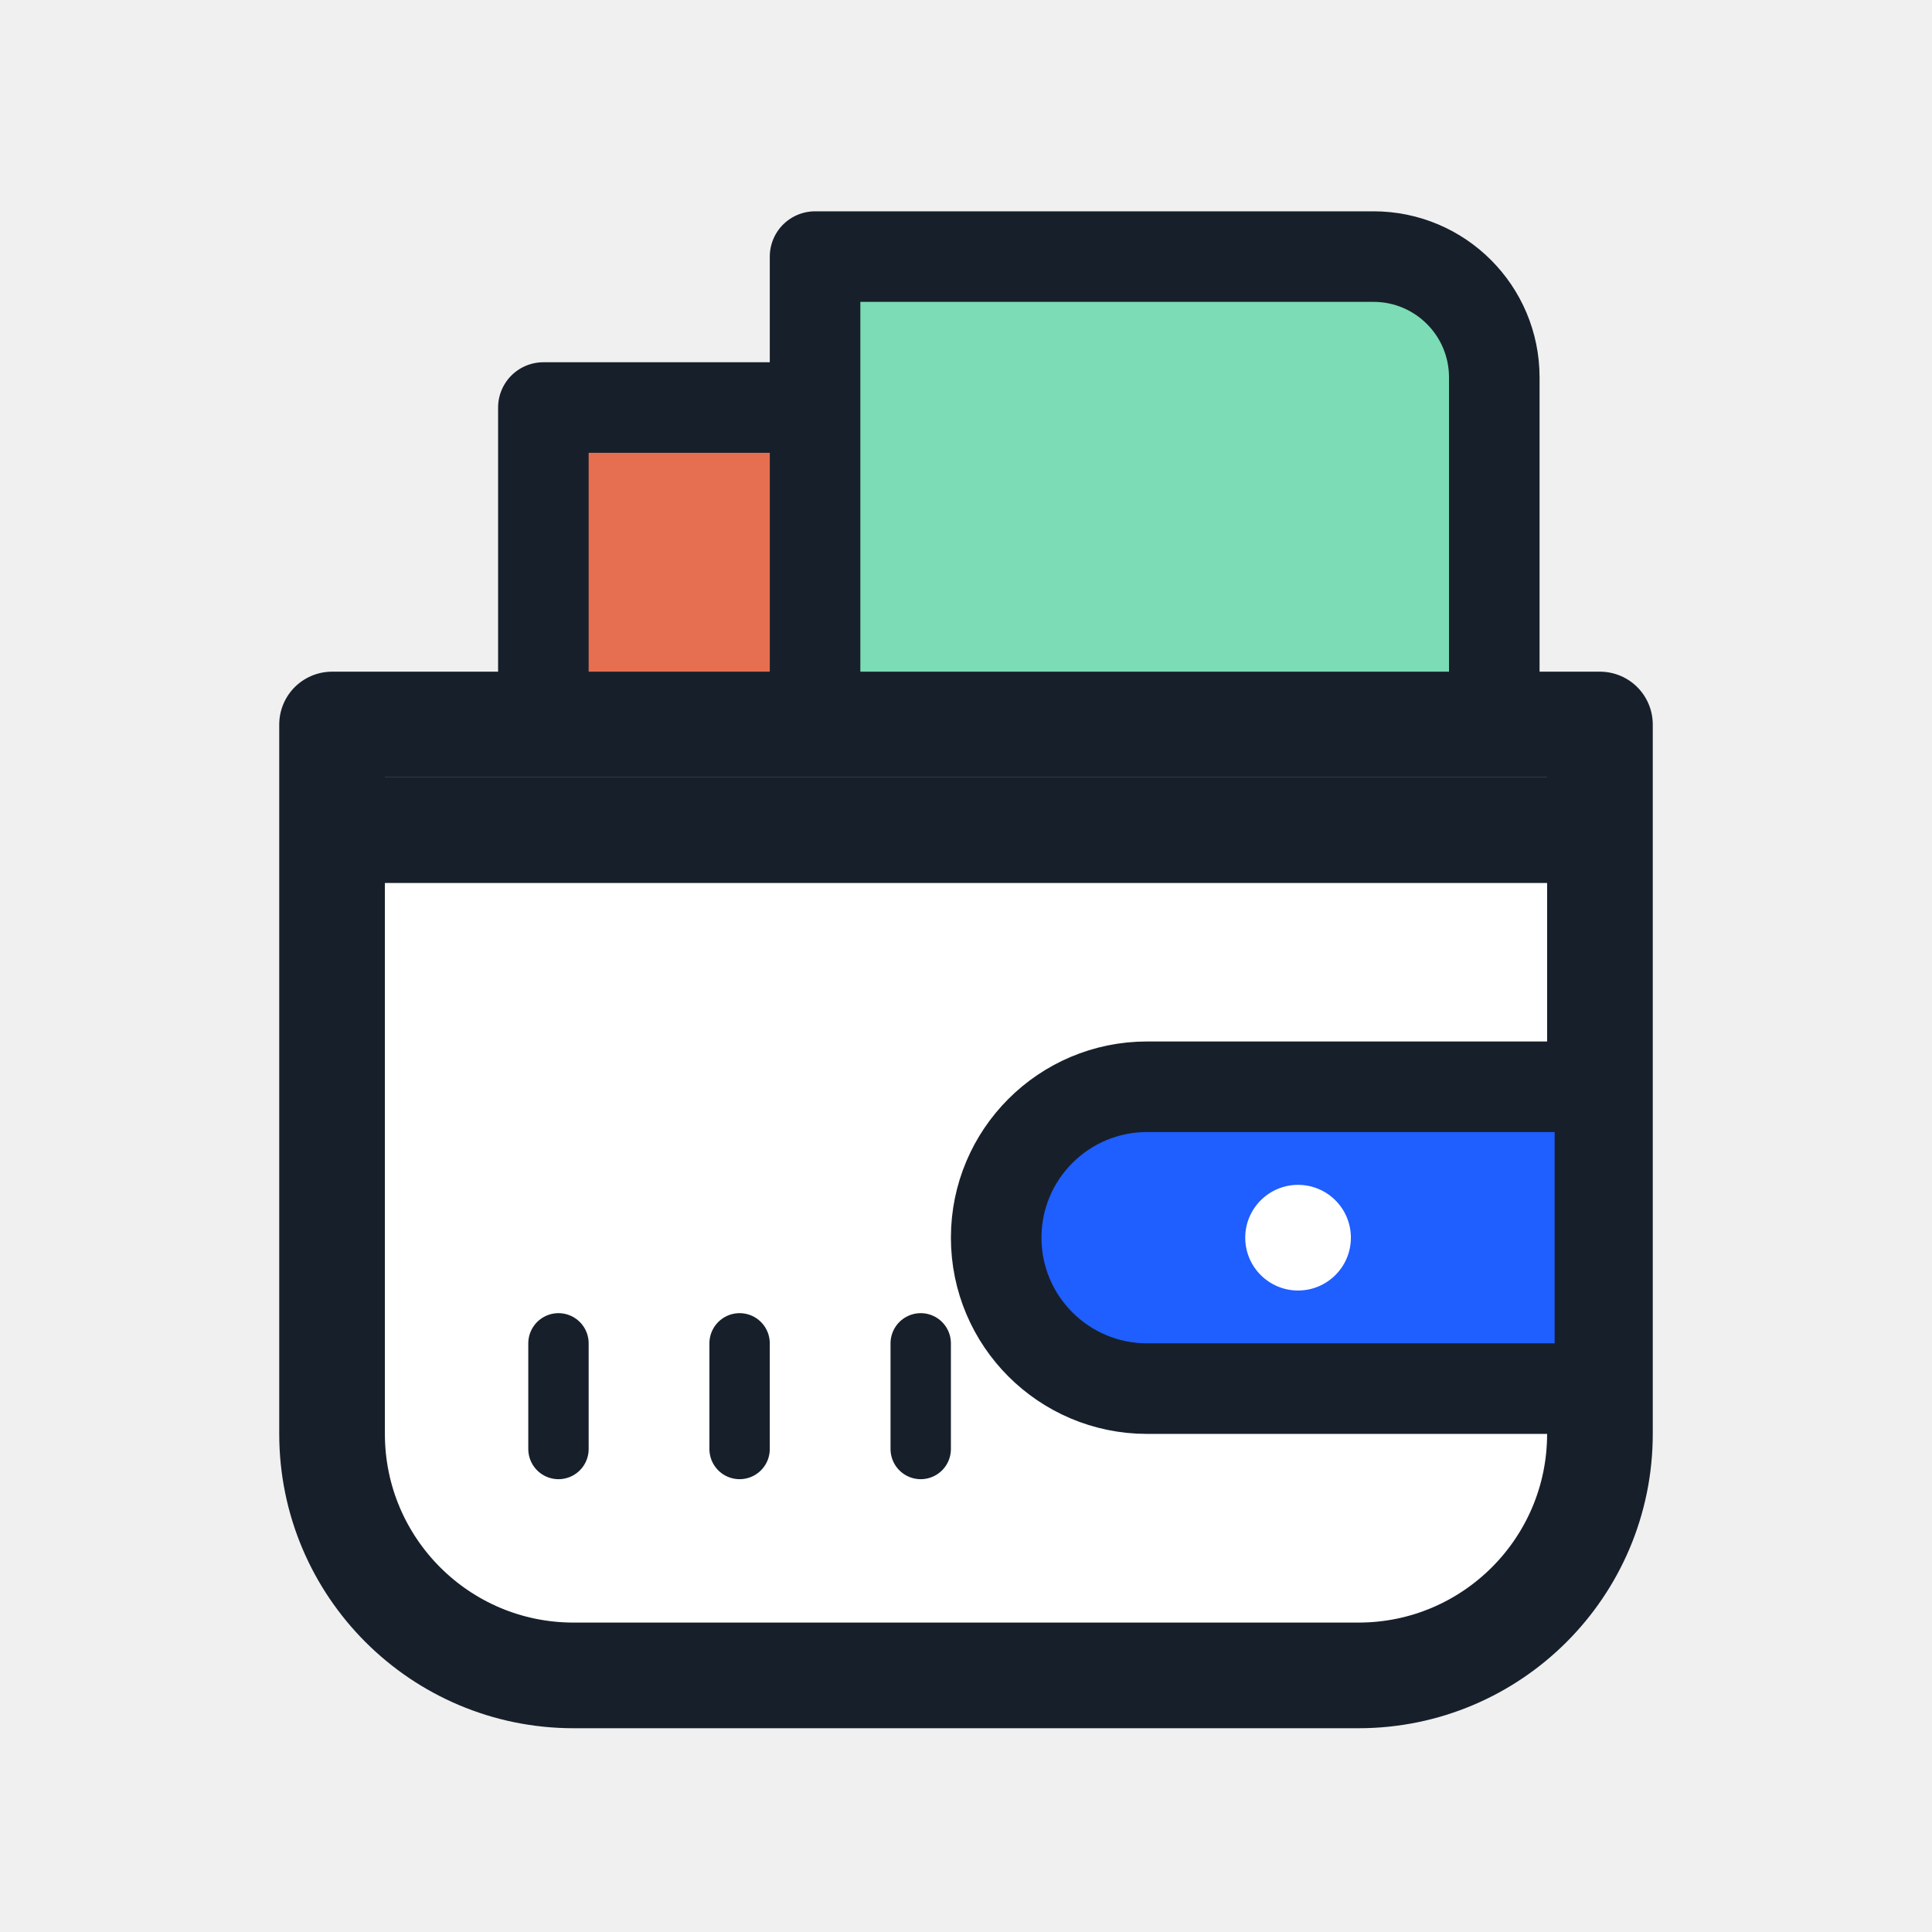
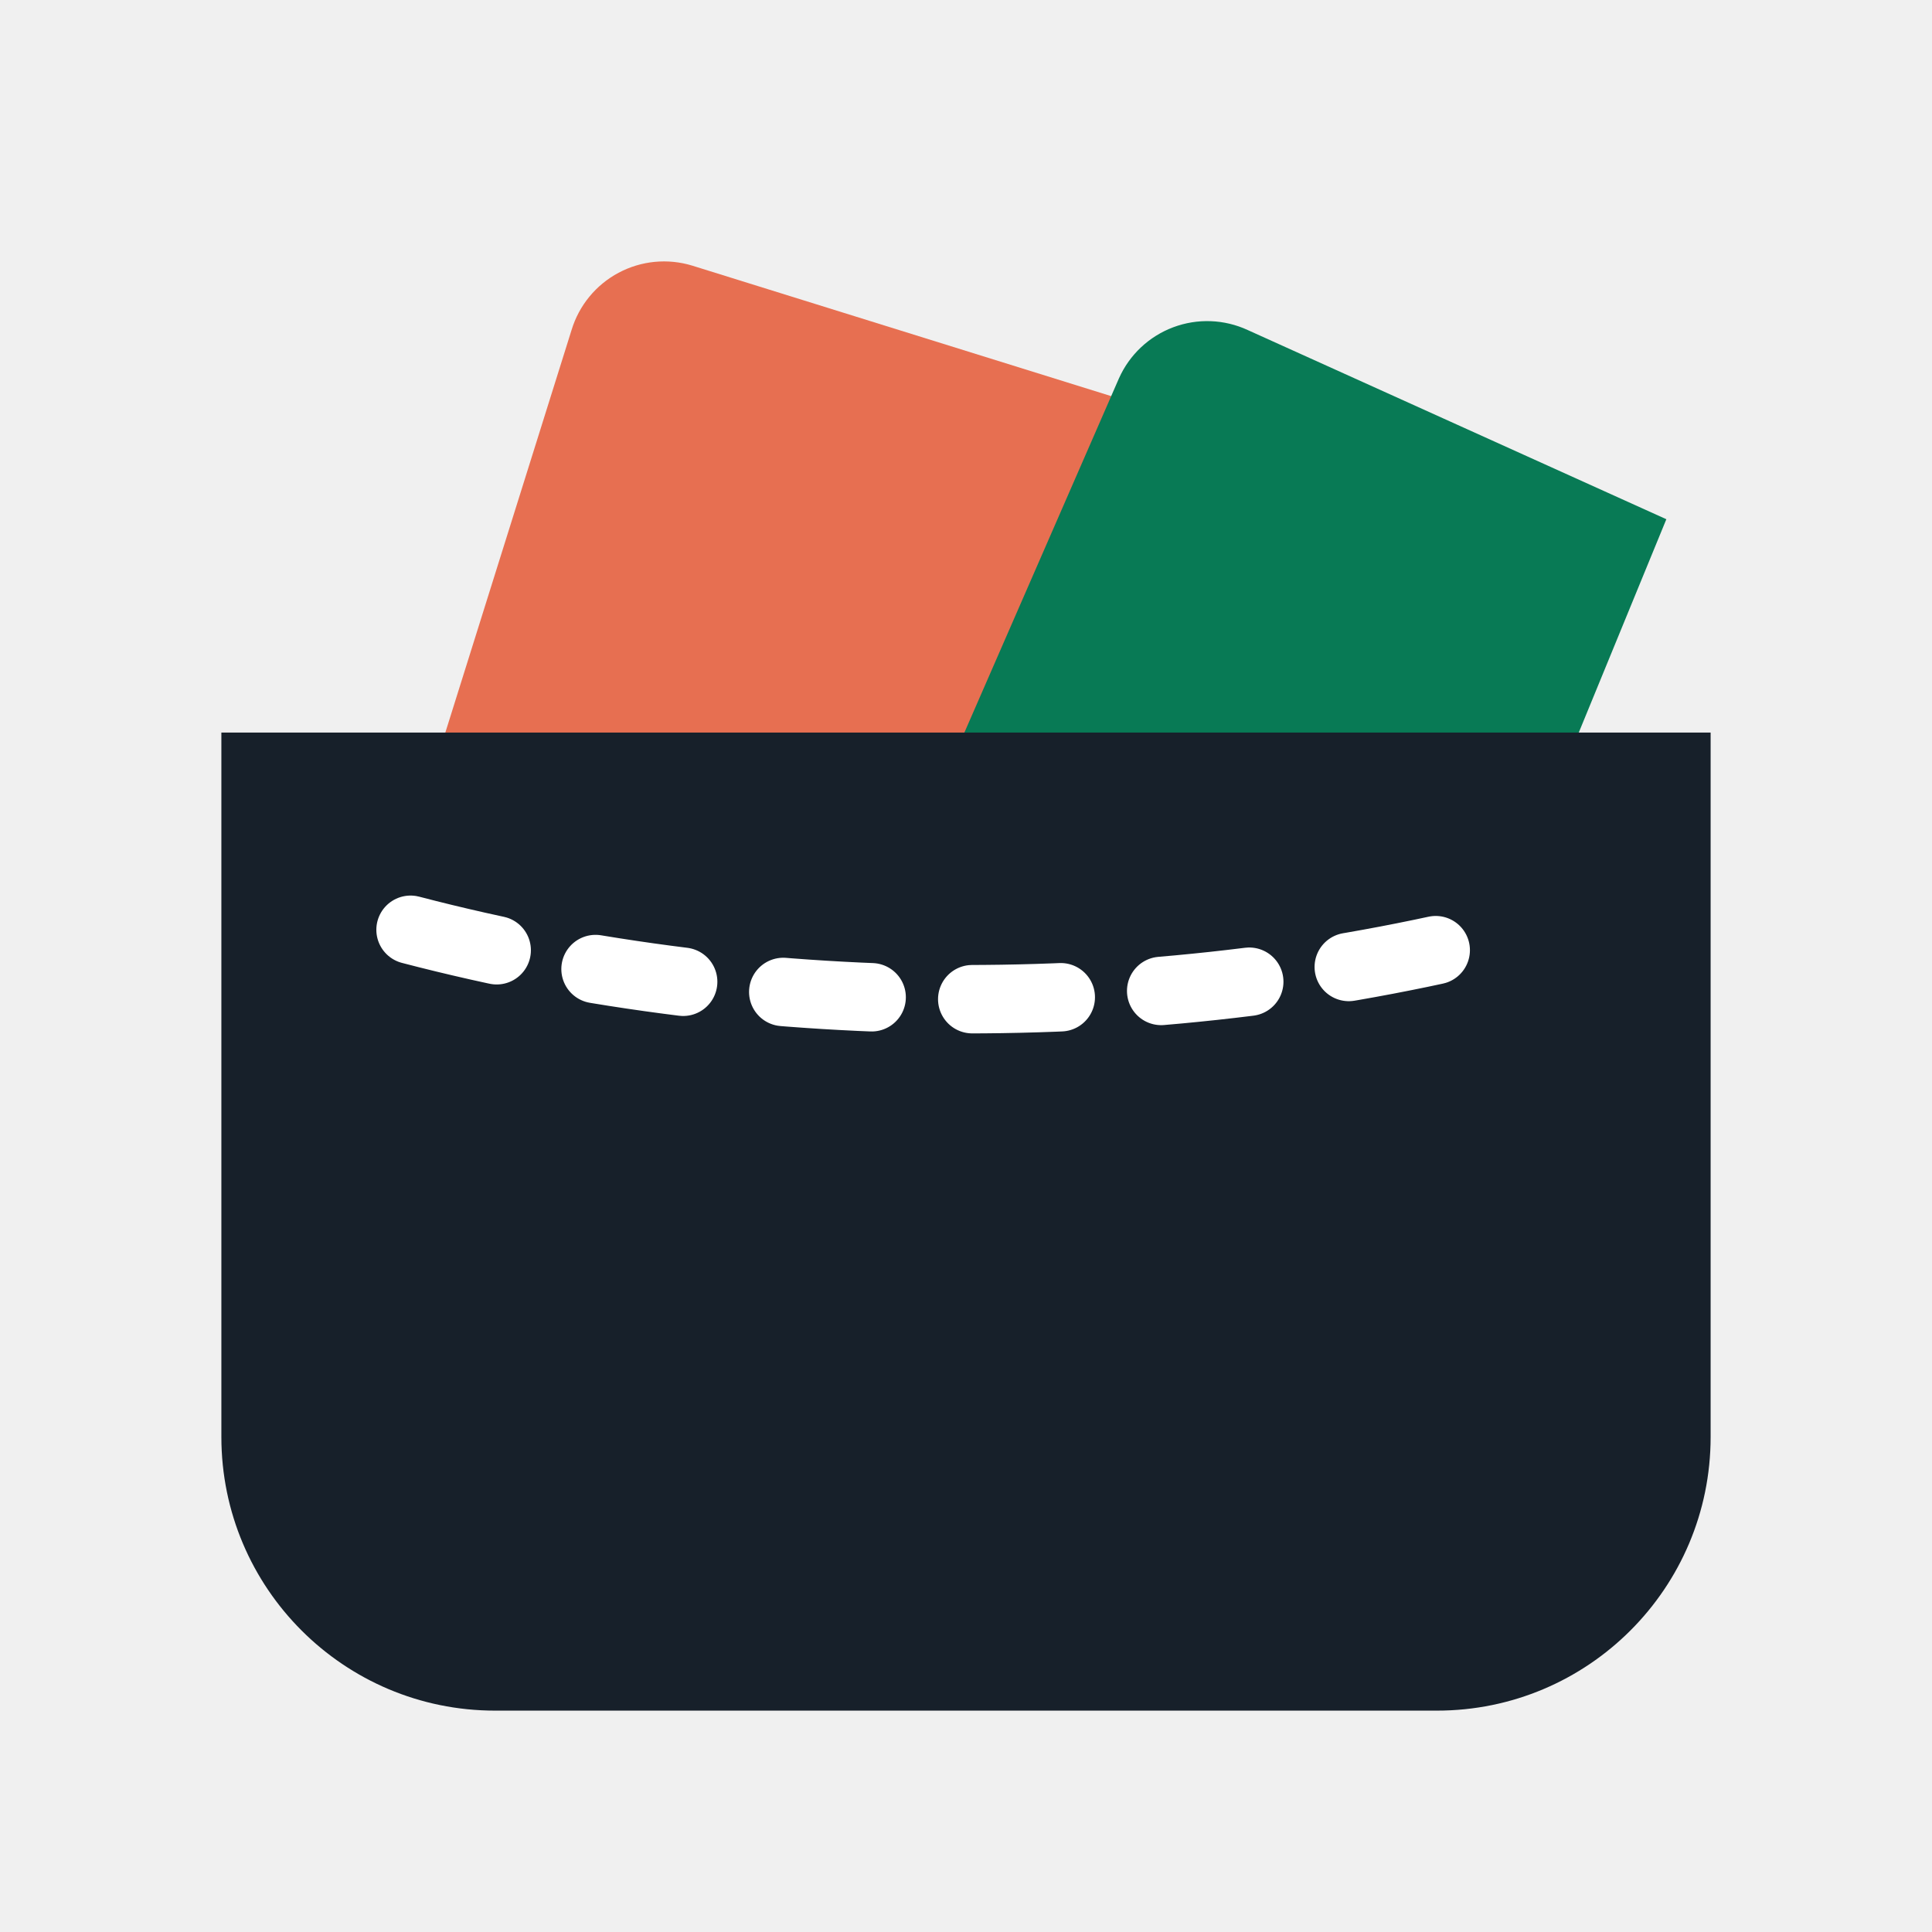
- <svg xmlns="http://www.w3.org/2000/svg" viewBox="0 0 64 64" role="img" aria-label="ShareMoney">
-   <path d="M18 13.5h18.5a4 4 0 0 1 4 4V31H18z" fill="#E76F51" stroke="#17202A" stroke-width="3" stroke-linejoin="round" />
-   <path d="M27 8.5h18.5a4 4 0 0 1 4 4V31H27z" fill="#7BDCB5" stroke="#17202A" stroke-width="3" stroke-linejoin="round" />
-   <path d="M11 24h42v23.5a8 8 0 0 1-8 8H19a8 8 0 0 1-8-8z" fill="#FFFFFF" stroke="#17202A" stroke-width="3.5" stroke-linejoin="round" />
-   <path d="M11 27.5h42" fill="none" stroke="#17202A" stroke-width="3.5" />
-   <path d="M38 36h15v10H38a5 5 0 0 1 0-10z" fill="#1F5EFF" stroke="#17202A" stroke-width="3" stroke-linejoin="round" />
-   <circle cx="43" cy="41" r="1.75" fill="#FFFFFF" />
-   <path d="M18.5 44.5v3.5M24.5 44.5v3.5M30.5 44.5v3.5" fill="none" stroke="#17202A" stroke-width="2" stroke-linecap="round" />
+ <svg xmlns="http://www.w3.org/2000/svg" viewBox="0 0 48 48" role="img" aria-label="ShareMoney">
+   <path d="M10.5 20 14.2 8.2a2.4 2.4 0 0 1 3-1.6l12.2 3.8-3.2 10.8L10.5 20Z" fill="#E76F51" />
+   <path d="m23 20.4 4.8-11a2.4 2.4 0 0 1 3.2-1.2l10.4 4.7-3.9 9.5L23 20.4Z" fill="#087A55" />
+   <path d="M5.5 18.2h37v17.5a6.8 6.8 0 0 1-6.8 6.8H12.3a6.8 6.8 0 0 1-6.8-6.8V18.2Z" fill="#17202A" />
+   <path d="M10.2 23.1c8.8 2.3 18.8 2.3 27.6 0" fill="none" stroke="#FFFFFF" stroke-width="1.7" stroke-linecap="round" stroke-dasharray="2.2 2.5" />
</svg>
